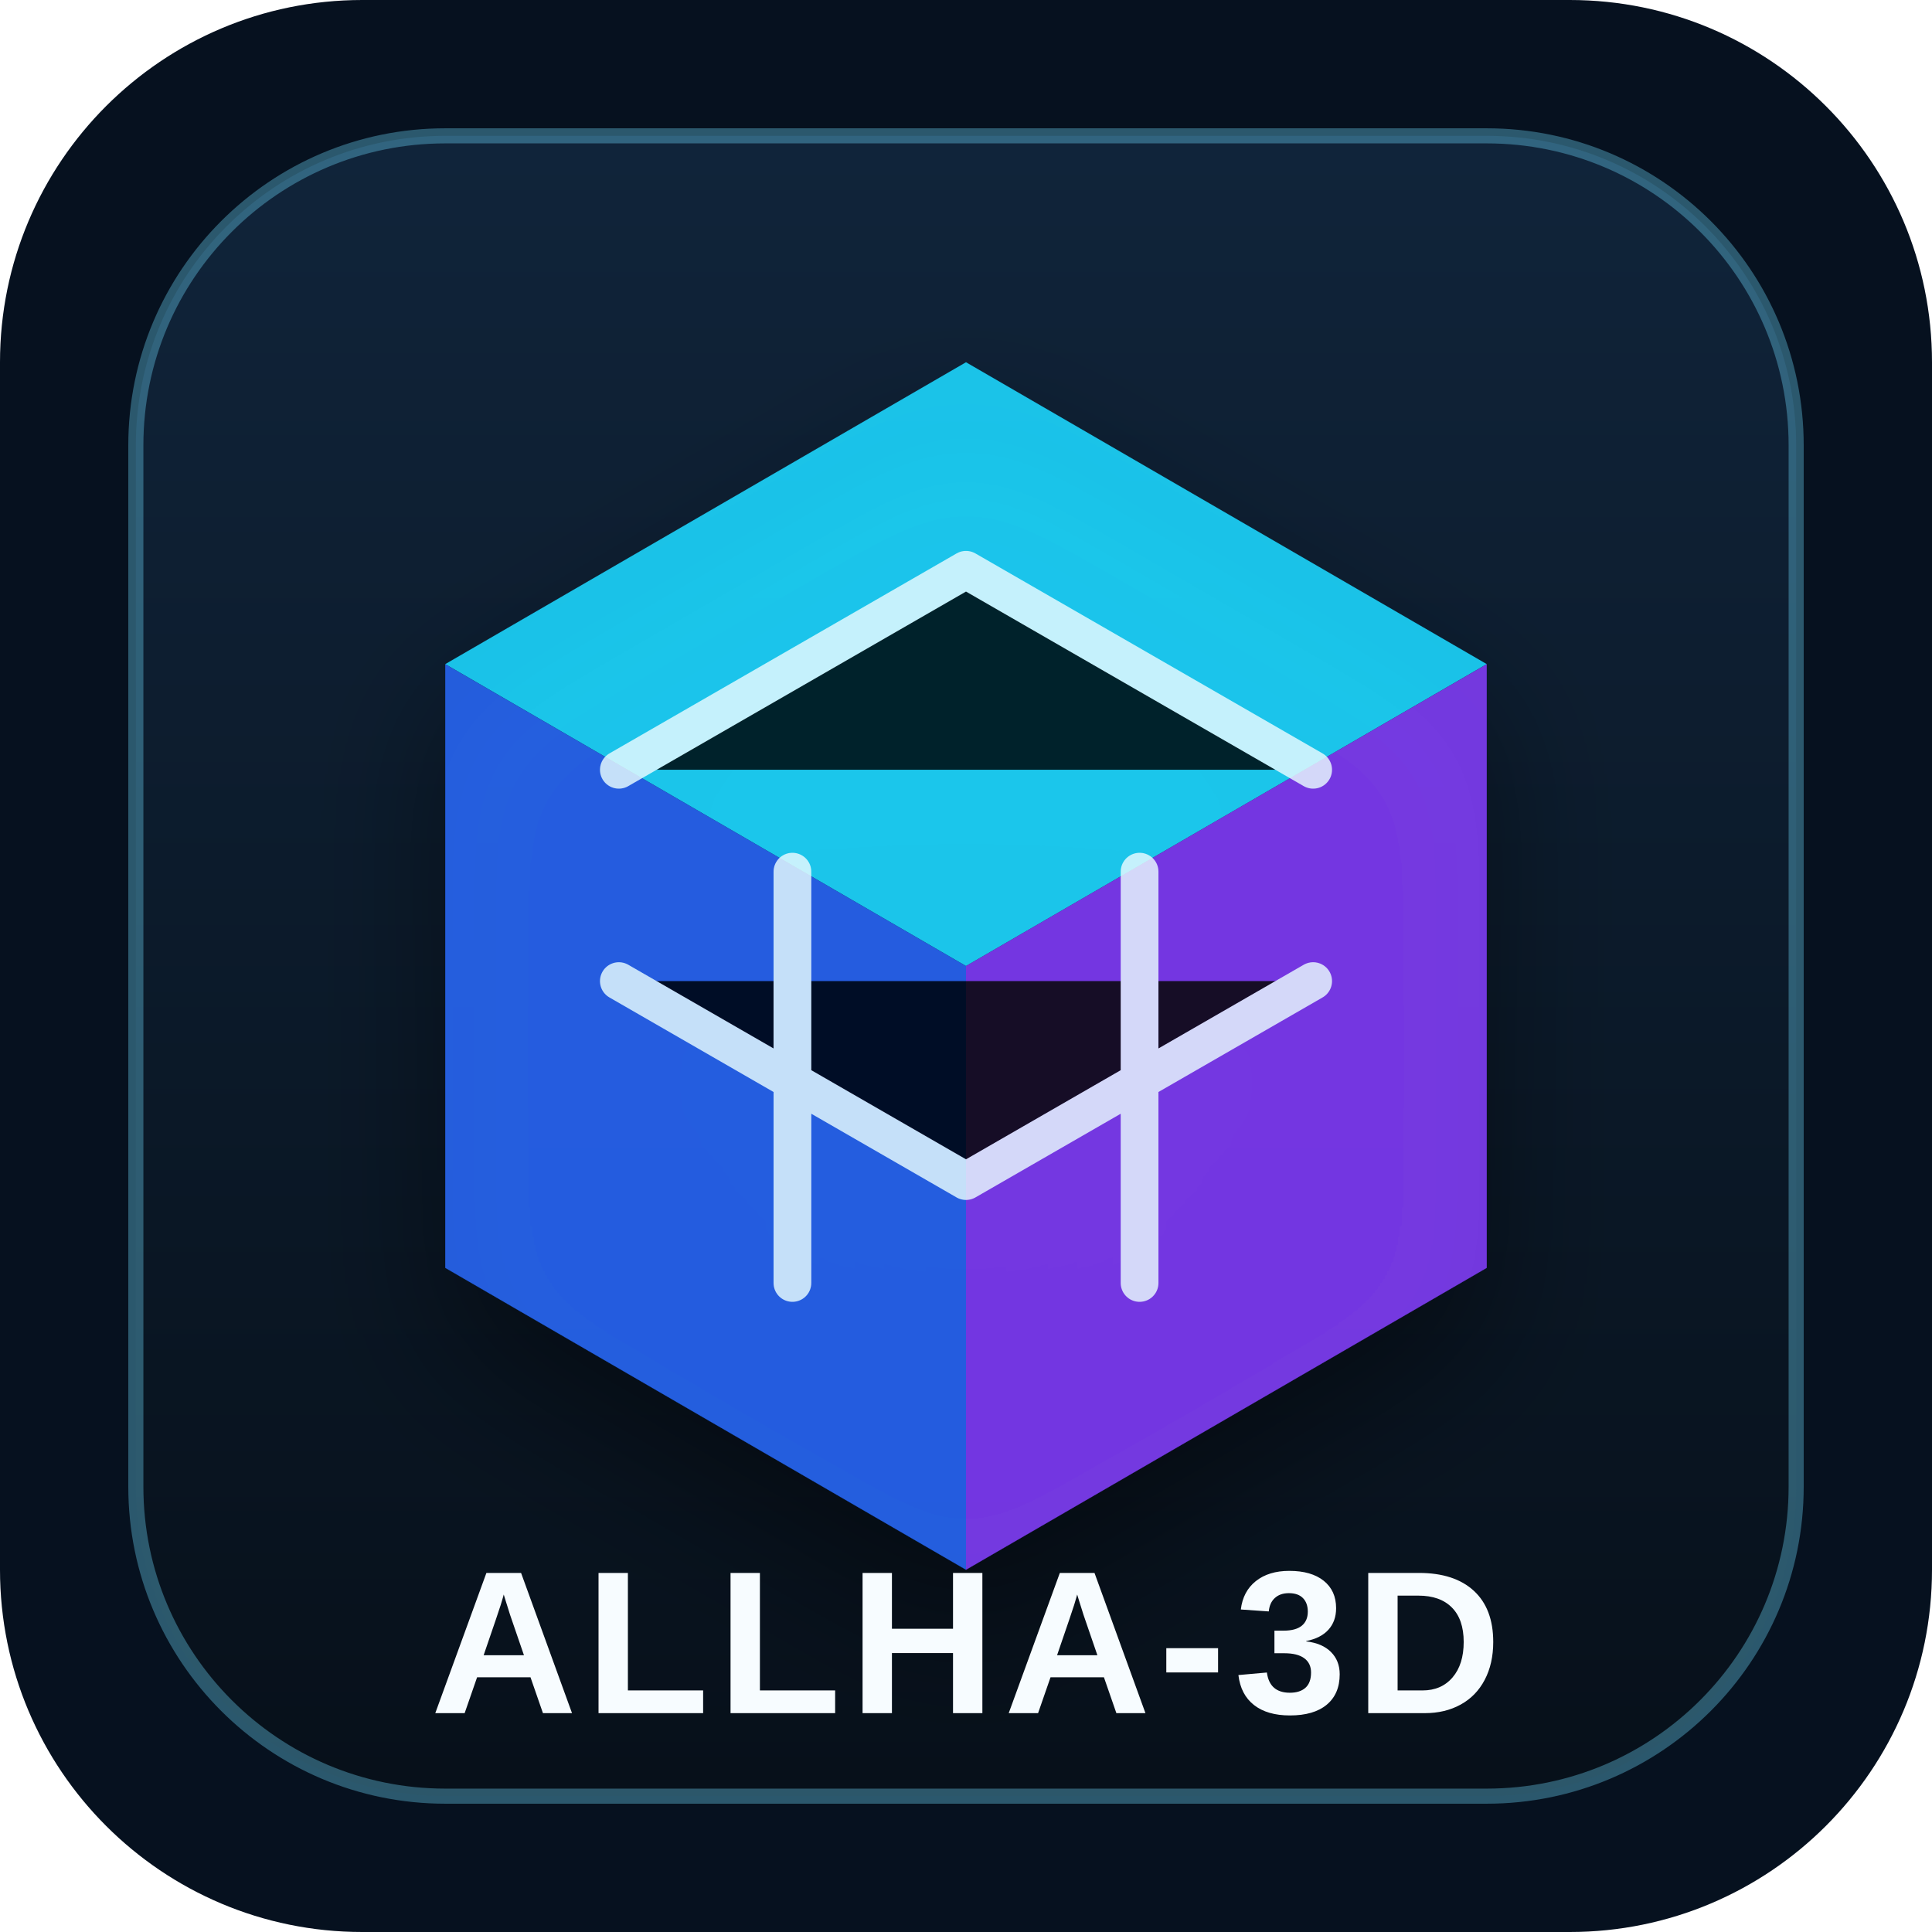
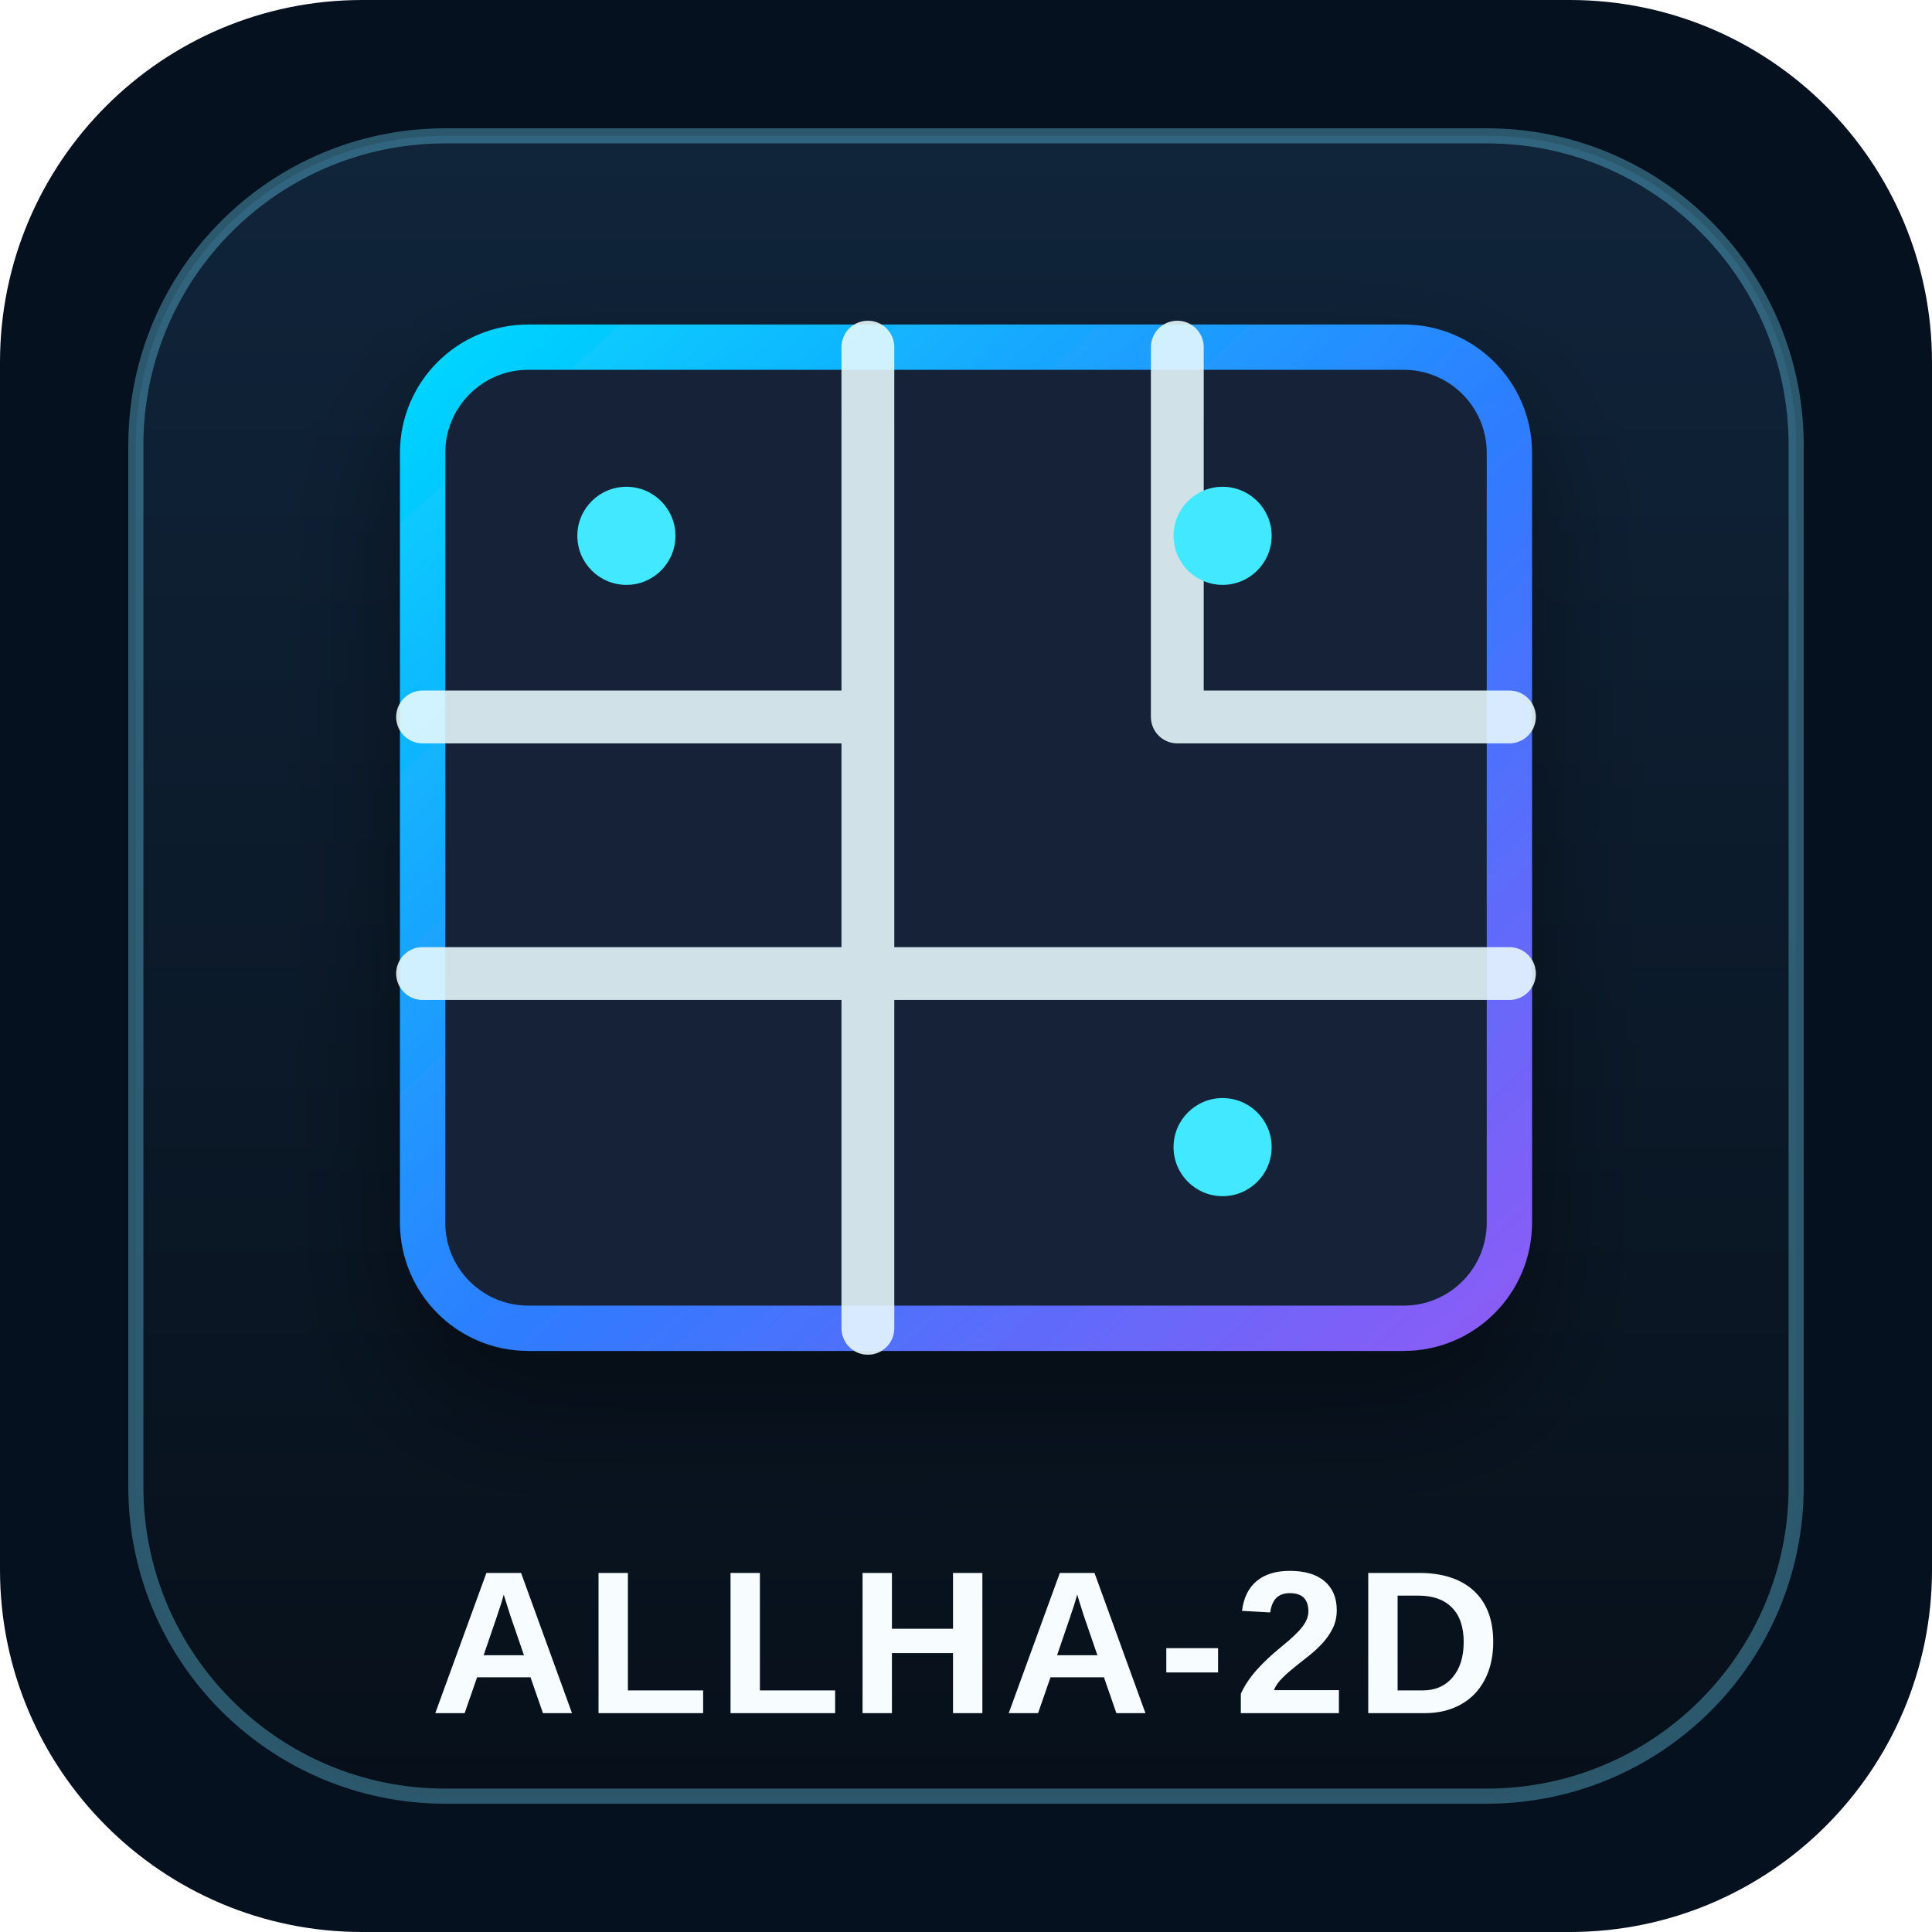
- <svg xmlns="http://www.w3.org/2000/svg" viewBox="0 0 512 512" role="img" aria-label="ALLHA-3D logo">
+ <svg xmlns="http://www.w3.org/2000/svg" viewBox="0 0 512 512" role="img" aria-label="ALLHA-2D logo">
  <defs>
    <linearGradient id="g" x1="0" y1="0" x2="1" y2="1">
      <stop offset="0" stop-color="#00d6ff" />
      <stop offset="0.55" stop-color="#2f7bff" />
      <stop offset="1" stop-color="#8b5cf6" />
    </linearGradient>
    <linearGradient id="p" x1="0" y1="0" x2="0" y2="1">
      <stop offset="0" stop-color="#10243a" />
      <stop offset="1" stop-color="#07101a" />
    </linearGradient>
    <filter id="shadow" x="-30%" y="-30%" width="160%" height="160%">
-       <feDropShadow dx="0" dy="18" stdDeviation="18" flood-color="#000" flood-opacity="0.45" />
+       <feDropShadow dx="0" dy="16" stdDeviation="16" flood-color="#000" flood-opacity="0.42" />
    </filter>
  </defs>
  <rect width="512" height="512" rx="96" fill="#06111f" />
  <rect x="36" y="36" width="440" height="440" rx="82" fill="url(#p)" stroke="rgba(112,220,255,.35)" stroke-width="4" />
  <g filter="url(#shadow)">
-     <path d="M256 96 394 176 256 256 118 176Z" fill="#1dd7ff" opacity=".88" />
-     <path d="M118 176v160l138 80V256Z" fill="#2563eb" opacity=".92" />
-     <path d="M394 176v160l-138 80V256Z" fill="#7c3aed" opacity=".92" />
-     <path d="M164 204 256 151l92 53M164 260l92 53 92-53M210 231v109M302 231v109" stroke="#e9fbff" stroke-width="10" stroke-linecap="round" stroke-linejoin="round" opacity=".82" />
+     <rect x="112" y="92" width="288" height="260" rx="28" fill="rgba(20,36,58,.96)" stroke="url(#g)" stroke-width="12" />
+     <path d="M112 190h118v-98M230 190v162M230 258h170M312 92v98h88M112 258h118" fill="none" stroke="#e9fbff" stroke-width="14" stroke-linecap="round" stroke-linejoin="round" opacity=".88" />
+     <circle cx="166" cy="142" r="13" fill="#42e8ff" />
+     <circle cx="324" cy="142" r="13" fill="#42e8ff" />
+     <circle cx="324" cy="304" r="13" fill="#42e8ff" />
  </g>
  <path d="M132 374h248" stroke="url(#g)" stroke-width="12" stroke-linecap="round" opacity=".9" />
-   <text x="256" y="454" text-anchor="middle" font-family="Arial, Helvetica, sans-serif" font-size="54" font-weight="900" fill="#f7fcff" letter-spacing="2">ALLHA-3D</text>
+   <text x="256" y="454" text-anchor="middle" font-family="Arial, Helvetica, sans-serif" font-size="54" font-weight="900" fill="#f7fcff" letter-spacing="2">ALLHA-2D</text>
</svg>
